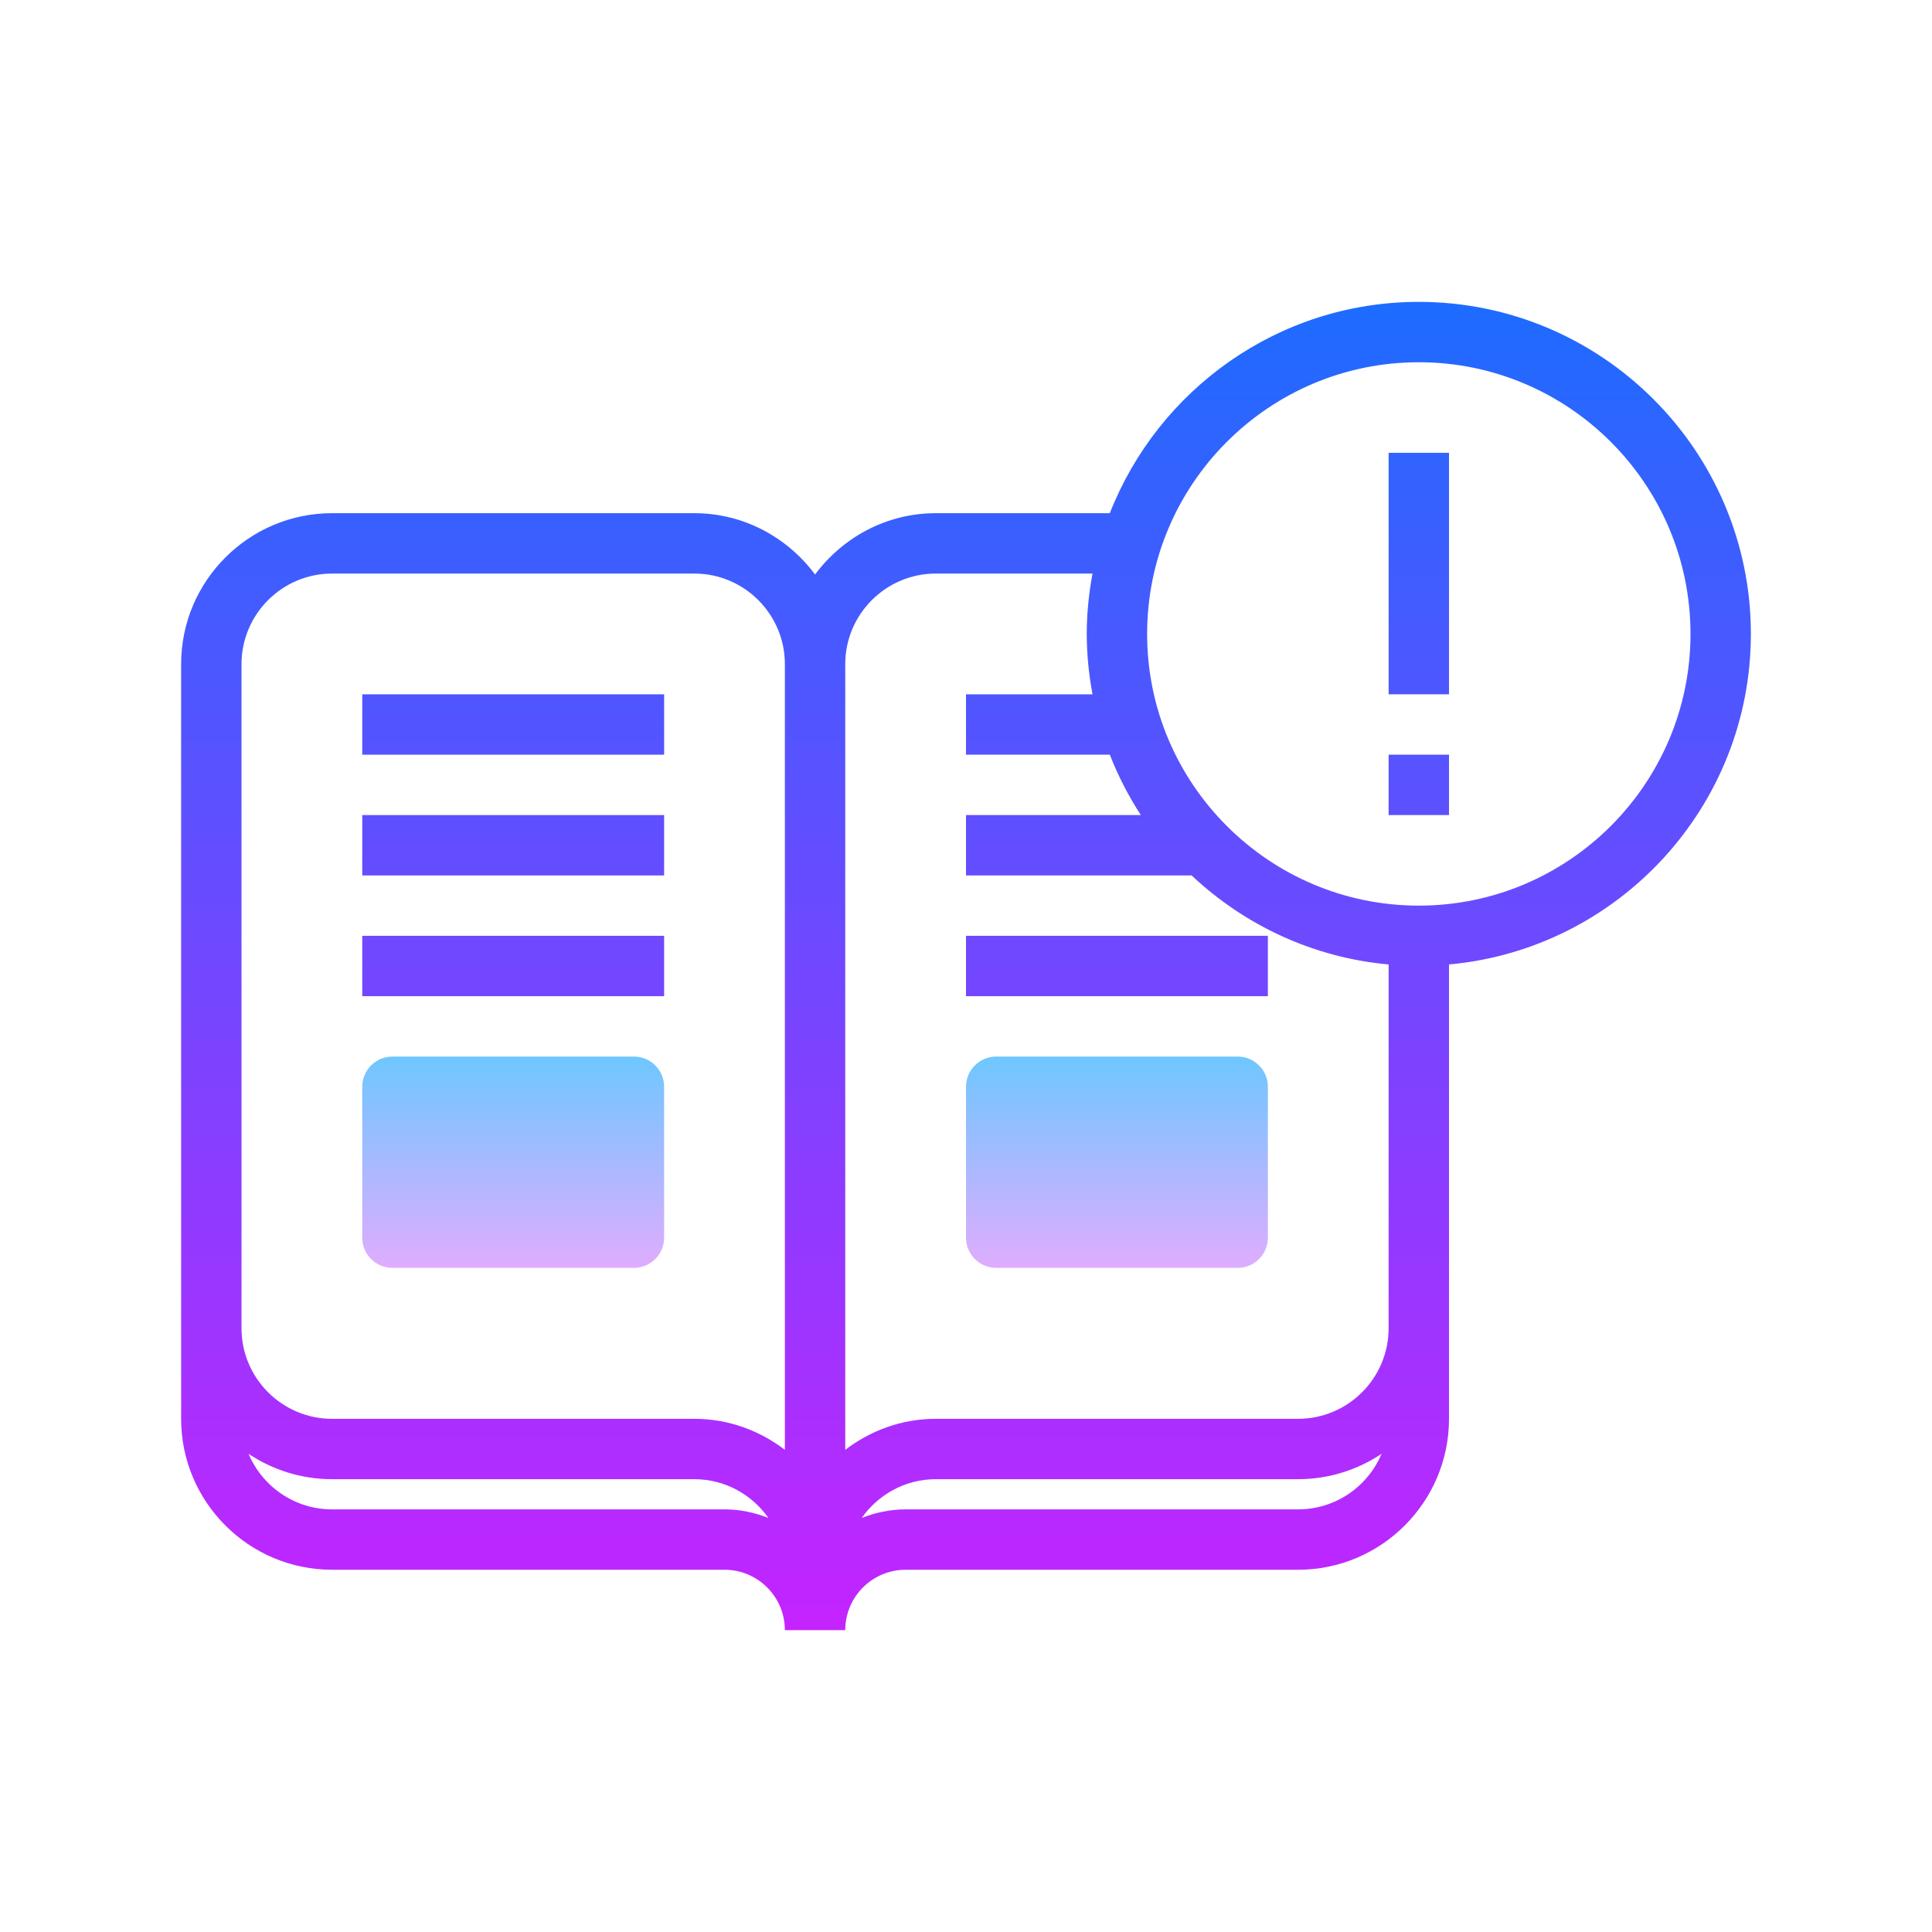
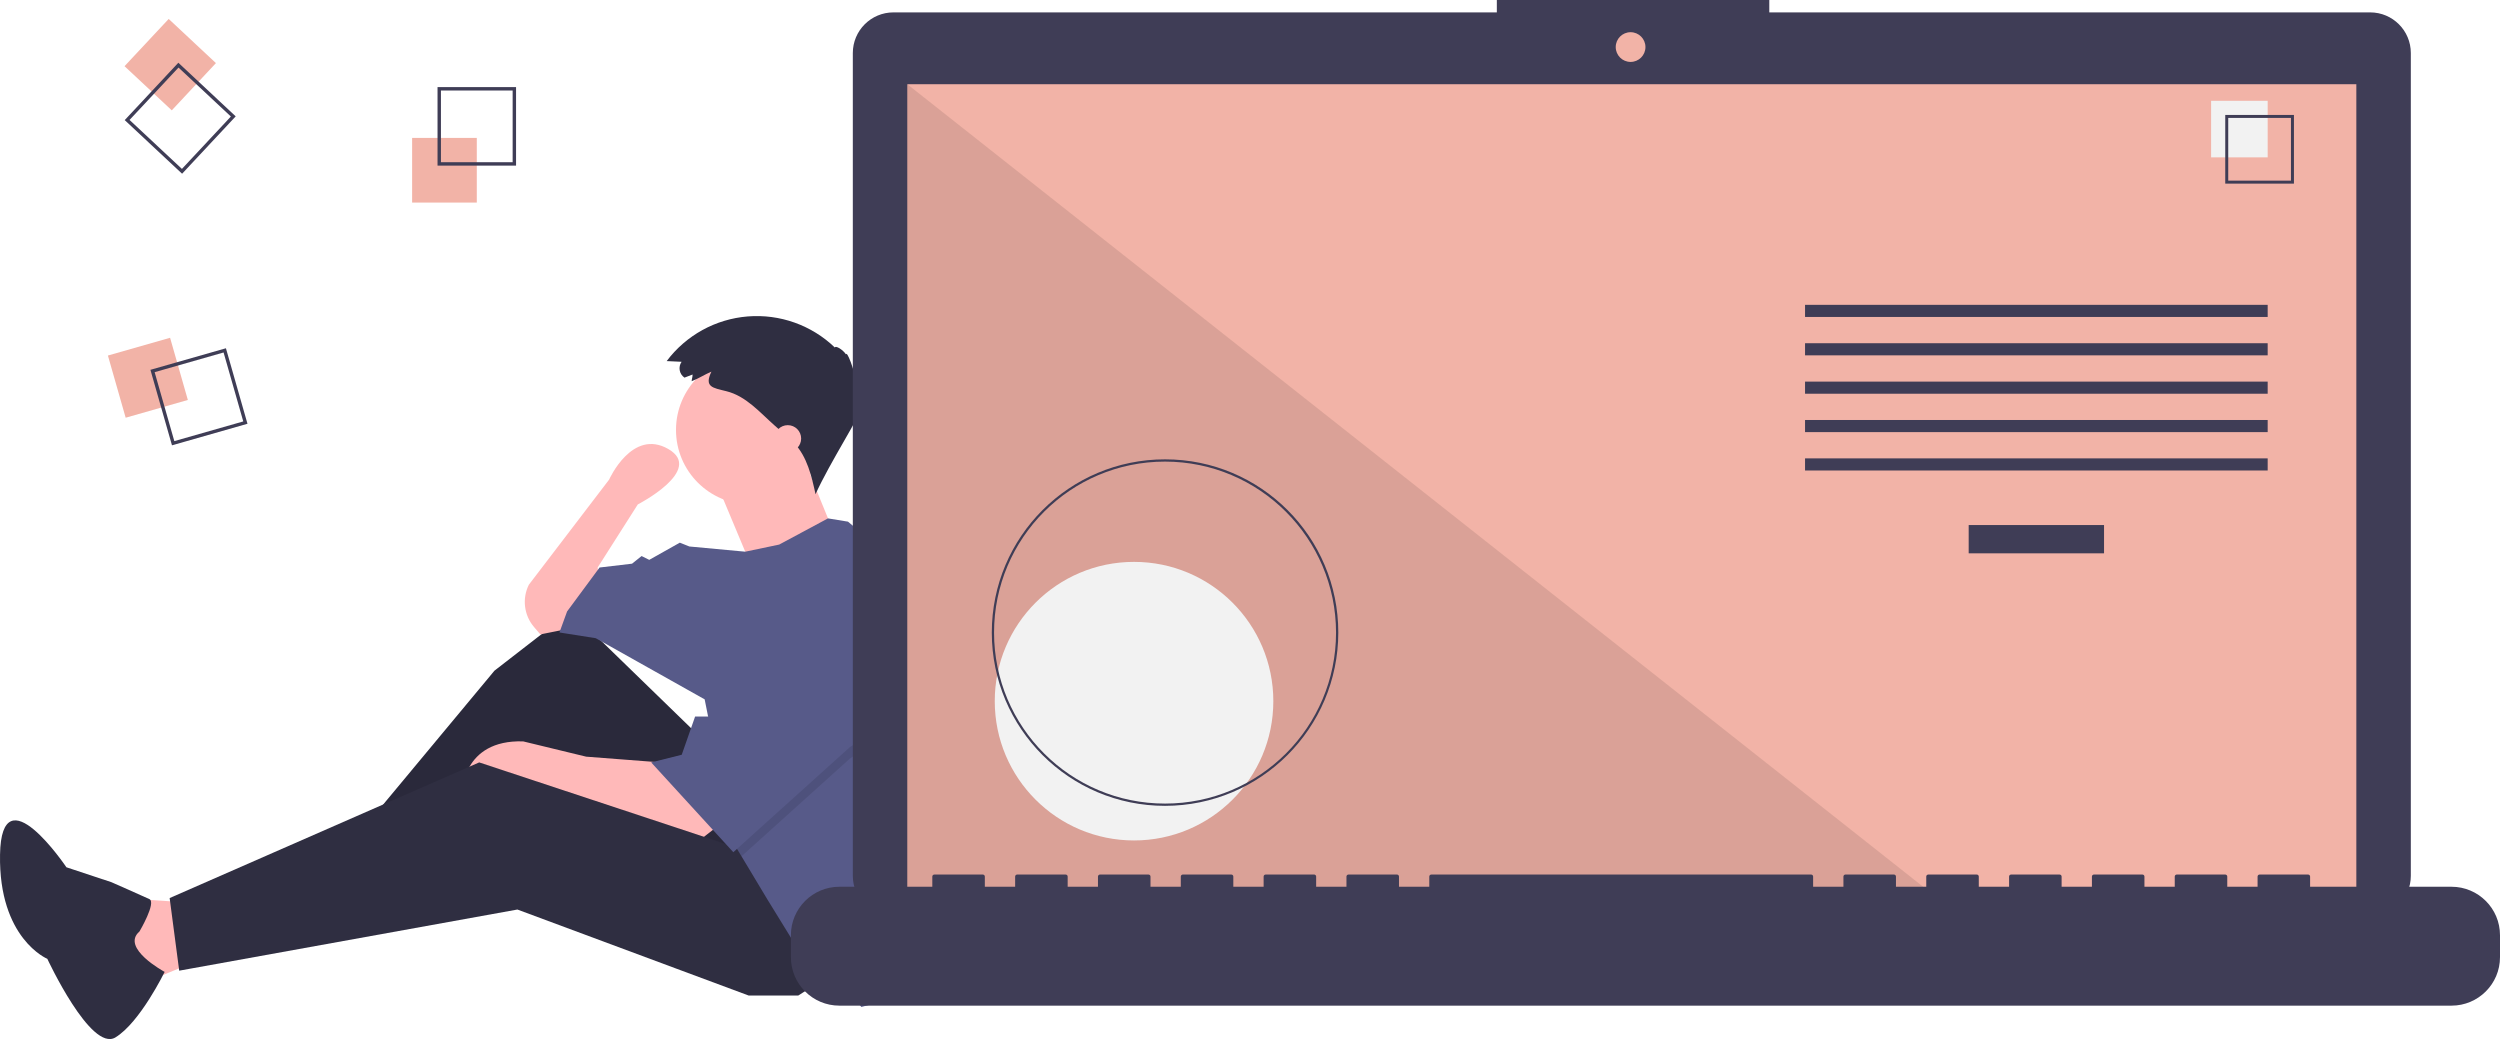
- <svg xmlns="http://www.w3.org/2000/svg" viewBox="0 0 64 64" width="64px" height="64px">
-   <linearGradient id="BHxBpHz68lFjof_mxxr5va" x1="17" x2="17" y1="34.917" y2="42.428" gradientUnits="userSpaceOnUse" spreadMethod="reflect">
-     <stop offset="0" stop-color="#6dc7ff" />
-     <stop offset="1" stop-color="#e6abff" />
-   </linearGradient>
-   <path fill="url(#BHxBpHz68lFjof_mxxr5va)" d="M22,41c0,0.552-0.448,1-1,1h-8c-0.552,0-1-0.448-1-1v-5c0-0.552,0.448-1,1-1h8 c0.552,0,1,0.448,1,1V41z" />
-   <linearGradient id="BHxBpHz68lFjof_mxxr5vb" x1="37" x2="37" y1="34.917" y2="42.428" gradientUnits="userSpaceOnUse" spreadMethod="reflect">
-     <stop offset="0" stop-color="#6dc7ff" />
-     <stop offset="1" stop-color="#e6abff" />
-   </linearGradient>
-   <path fill="url(#BHxBpHz68lFjof_mxxr5vb)" d="M42,41c0,0.552-0.448,1-1,1h-8c-0.552,0-1-0.448-1-1v-5c0-0.552,0.448-1,1-1h8 c0.552,0,1,0.448,1,1V41z" />
-   <linearGradient id="BHxBpHz68lFjof_mxxr5vc" x1="32" x2="32" y1="9.167" y2="54.833" gradientUnits="userSpaceOnUse" spreadMethod="reflect">
-     <stop offset="0" stop-color="#1a6dff" />
-     <stop offset="1" stop-color="#c822ff" />
-   </linearGradient>
-   <path fill="url(#BHxBpHz68lFjof_mxxr5vc)" d="M47,10c-4.653,0-8.631,2.909-10.236,7H31c-1.641,0-3.088,0.806-4,2.031 C26.088,17.806,24.641,17,23,17H11c-2.757,0-5,2.243-5,5v20v2v3c0,2.757,2.243,5,5,5h13c1.103,0,2,0.897,2,2h2c0-1.103,0.897-2,2-2 h13c2.757,0,5-2.243,5-5v-3v-2V31.949C53.598,31.442,58,26.728,58,21C58,14.935,53.065,10,47,10z M24,50H11 c-1.243,0-2.311-0.76-2.766-1.84C9.027,48.689,9.977,49,11,49h12c1.015,0,1.91,0.509,2.453,1.283C25.002,50.106,24.514,50,24,50z M23,47H11c-1.654,0-3-1.346-3-3v-2V22c0-1.654,1.346-3,3-3h12c1.654,0,3,1.346,3,3v6v20.028C25.165,47.389,24.131,47,23,47z M43,50 H30c-0.514,0-1.002,0.106-1.453,0.283C29.09,49.509,29.985,49,31,49h12c1.023,0,1.973-0.311,2.766-0.84 C45.312,49.24,44.243,50,43,50z M46,42v2c0,1.654-1.346,3-3,3H31c-1.131,0-2.165,0.389-3,1.028V28v-6c0-1.654,1.346-3,3-3h5.191 C36.071,19.65,36,20.316,36,21s0.071,1.35,0.191,2H32v2h4.764c0.276,0.705,0.62,1.375,1.028,2H32v2h7.474 c1.742,1.639,4.01,2.721,6.526,2.949V42z M47,30c-4.963,0-9-4.037-9-9s4.037-9,9-9s9,4.037,9,9S51.963,30,47,30z" />
-   <linearGradient id="BHxBpHz68lFjof_mxxr5vd" x1="17" x2="17" y1="9.167" y2="54.833" gradientUnits="userSpaceOnUse" spreadMethod="reflect">
-     <stop offset="0" stop-color="#1a6dff" />
-     <stop offset="1" stop-color="#c822ff" />
-   </linearGradient>
-   <path fill="url(#BHxBpHz68lFjof_mxxr5vd)" d="M12 23H22V25H12z" />
-   <linearGradient id="BHxBpHz68lFjof_mxxr5ve" x1="17" x2="17" y1="9.167" y2="54.833" gradientUnits="userSpaceOnUse" spreadMethod="reflect">
-     <stop offset="0" stop-color="#1a6dff" />
-     <stop offset="1" stop-color="#c822ff" />
-   </linearGradient>
-   <path fill="url(#BHxBpHz68lFjof_mxxr5ve)" d="M12 27H22V29H12z" />
-   <linearGradient id="BHxBpHz68lFjof_mxxr5vf" x1="17" x2="17" y1="9.167" y2="54.833" gradientUnits="userSpaceOnUse" spreadMethod="reflect">
-     <stop offset="0" stop-color="#1a6dff" />
-     <stop offset="1" stop-color="#c822ff" />
-   </linearGradient>
-   <path fill="url(#BHxBpHz68lFjof_mxxr5vf)" d="M12 31H22V33H12z" />
-   <linearGradient id="BHxBpHz68lFjof_mxxr5vg" x1="37" x2="37" y1="9.167" y2="54.833" gradientUnits="userSpaceOnUse" spreadMethod="reflect">
-     <stop offset="0" stop-color="#1a6dff" />
-     <stop offset="1" stop-color="#c822ff" />
-   </linearGradient>
-   <path fill="url(#BHxBpHz68lFjof_mxxr5vg)" d="M32 31H42V33H32z" />
-   <linearGradient id="BHxBpHz68lFjof_mxxr5vh" x1="47" x2="47" y1="9.167" y2="54.833" gradientUnits="userSpaceOnUse" spreadMethod="reflect">
-     <stop offset="0" stop-color="#1a6dff" />
-     <stop offset="1" stop-color="#c822ff" />
-   </linearGradient>
-   <path fill="url(#BHxBpHz68lFjof_mxxr5vh)" d="M46 15H48V23H46z" />
-   <linearGradient id="BHxBpHz68lFjof_mxxr5vi" x1="47" x2="47" y1="9.167" y2="54.833" gradientUnits="userSpaceOnUse" spreadMethod="reflect">
-     <stop offset="0" stop-color="#1a6dff" />
-     <stop offset="1" stop-color="#c822ff" />
-   </linearGradient>
-   <path fill="url(#BHxBpHz68lFjof_mxxr5vi)" d="M46 25H48V27H46z" />
+ <svg xmlns="http://www.w3.org/2000/svg" id="e189b3b9-b88e-4ad6-86fc-a3cf637fca9f" data-name="Layer 1" width="1082.439" height="449.881" viewBox="0 0 1082.439 449.881">
+   <polygon points="77.591 390.495 52.772 388.84 61.045 426.069 89.173 414.487 77.591 390.495" fill="#ffb9b9" />
+   <polygon points="305.1 321.001 247.189 264.744 214.096 290.391 148.739 368.985 156.185 380.567 235.606 326.792 289.381 397.113 340.674 371.467 305.1 321.001" fill="#2f2e41" />
+   <polygon points="305.1 321.001 247.189 264.744 214.096 290.391 148.739 368.985 156.185 380.567 235.606 326.792 289.381 397.113 340.674 371.467 305.1 321.001" opacity="0.1" />
+   <path d="M368.845,583.289l-7.446,5.791-60.393-20.683-14.064-5.791-28.128,5.791s0-23.165,26.474-22.337l27.301,6.618,32.265,2.482Z" transform="translate(-58.78049 -225.0594)" fill="#ffb9b9" />
+   <polygon points="363.839 419.451 345.638 431.033 324.128 431.033 224.024 393.804 77.591 420.278 73.454 388.84 207.478 330.102 324.956 368.985 363.839 419.451" fill="#2f2e41" />
+   <path d="M305.142,497.249l-12.41,2.482-2.704-3.155a16.717,16.717,0,0,1-2.26-18.355h0l34.747-45.502s9.928-22.337,25.646-13.237-13.237,23.992-13.237,23.992l-17.373,27.301,1.655,14.064Z" transform="translate(-58.78049 -225.0594)" fill="#ffb9b9" />
+   <circle cx="324.956" cy="186.15" r="32.265" fill="#ffb9b9" />
+   <path d="M369.258,434.788,384.15,470.362l35.574-14.892s-11.582-28.128-11.582-28.956S369.258,434.788,369.258,434.788Z" transform="translate(-58.78049 -225.0594)" fill="#ffb9b9" />
+   <path d="M467.22,540.029a185.383,185.383,0,0,1-9.092,57.341l-2.416,7.429-11.582,52.948-12.41,3.309-9.1-11.582L404.419,636.237l-13.237-21.51-11.351-18.912-3.541-5.907-12.41-62.048L316.724,501.386l-15.719-2.482,3.309-9.1,14.064-19.028L332.443,469.121l4.137-3.309,3.309,1.655,13.237-7.446,4.137,1.655,24.19,2.25,14.693-3.078L417.275,449.506l8.654,1.415,29.783,24.819A185.22,185.22,0,0,1,467.22,540.029Z" transform="translate(-58.78049 -225.0594)" fill="#575a89" />
+   <path d="M119.171,628.365s7.41-12.559,4.28-14.025-16.422-7.311-16.422-7.311l-19.492-6.46s-28.126-41.801-28.743-5.45,20.479,45.089,20.479,45.089S98.088,680.7,108.747,674.243,130.07,645.867,130.07,645.867,110.85,635.535,119.171,628.365Z" transform="translate(-58.78049 -225.0594)" fill="#2f2e41" />
+   <polygon points="399.413 307.764 367.975 328.447 321.051 370.755 317.51 364.848 307.582 315.21 310.064 315.21 335.711 268.054 399.413 307.764" opacity="0.1" />
+   <polygon points="335.711 263.09 310.064 310.246 300.964 310.246 295.173 326.792 281.936 330.102 317.51 368.985 367.975 323.483 399.413 302.8 335.711 263.09" fill="#575a89" />
+   <path d="M358.64,387.219l-3.496,1.345a4.88,4.88,0,0,1-1.248-6.86l-6.46-.302a48.782,48.782,0,0,1,72.825-5.87c.294-1.013,3.5.958,4.809,2.956.44-1.648,3.446,6.32,4.509,11.952.492-1.875,2.385,1.152.727,4.057,1.051-.154,1.525,2.535.712,4.032,1.149-.54.956,2.669-.291,4.813,1.64-.146-12.935,22.476-18.837,35.696-1.714-7.873-3.64-16.164-9.166-22.029-.939-.997-1.968-1.905-2.994-2.811l-5.554-4.902c-6.458-5.7-12.332-12.736-20.935-14.866-5.912-1.464-9.651-1.795-6.429-8.457-2.911,1.215-5.629,3.021-8.566,4.15C358.287,389.192,358.698,388.151,358.64,387.219Z" transform="translate(-58.78049 -225.0594)" fill="#2f2e41" />
+   <circle cx="341.088" cy="189.873" r="5.791" fill="#ffb9b9" />
+   <rect x="178.439" y="59.71" width="28" height="28" fill="#f2b3a7" />
+   <path d="M282.22,296.77h-34v-34h34Zm-32.522-1.478h31.043V264.248H249.698Z" transform="translate(-58.78049 -225.0594)" fill="#3f3d56" />
+   <rect x="108.808" y="374.617" width="28" height="28" transform="translate(403.9876 -61.23638) rotate(74.06317)" fill="#f2b3a7" />
+   <path d="M133.243,417.876l-9.336-32.693,32.693-9.336,9.336,32.693Zm-7.508-31.678,8.524,29.85,29.85-8.524-8.524-29.85Z" transform="translate(-58.78049 -225.0594)" fill="#3f3d56" />
+   <rect x="118.487" y="239.049" width="28" height="28" transform="translate(349.0467 103.9752) rotate(133.0628)" fill="#f2b3a7" />
+   <path d="M112.781,277.063l23.215-24.841,24.841,23.215-23.215,24.841Zm23.286-22.751-21.196,22.681L137.551,298.189l21.196-22.681Z" transform="translate(-58.78049 -225.0594)" fill="#3f3d56" />
+   <path d="M1085.012,230.422H824.843v-5.362h-117.971v5.362H445.63a17.599,17.599,0,0,0-17.599,17.599V604.272A17.599,17.599,0,0,0,445.63,621.871H1085.012a17.599,17.599,0,0,0,17.599-17.599V248.02A17.599,17.599,0,0,0,1085.012,230.422Z" transform="translate(-58.78049 -225.0594)" fill="#3f3d56" />
+   <rect x="392.845" y="36.464" width="627.391" height="353.913" fill="#f2b3a7" />
+   <circle cx="706.004" cy="20.377" r="6.435" fill="#f2b3a7" />
+   <polygon points="840.813 390.377 392.845 390.377 392.845 36.464 840.813 390.377" opacity="0.1" />
+   <circle cx="491.013" cy="303.587" r="60.307" fill="#f2f2f2" />
+   <path d="M563.218,573.972A75.016,75.016,0,1,1,638.234,498.957,75.101,75.101,0,0,1,563.218,573.972Zm0-149.051A74.035,74.035,0,1,0,637.253,498.957,74.119,74.119,0,0,0,563.218,424.921Z" transform="translate(-58.78049 -225.0594)" fill="#3f3d56" />
+   <rect x="852.392" y="227.332" width="58.605" height="12.246" fill="#3f3d56" />
+   <rect x="781.541" y="131.989" width="200.307" height="5.248" fill="#3f3d56" />
+   <rect x="781.541" y="148.608" width="200.307" height="5.248" fill="#3f3d56" />
+   <rect x="781.541" y="165.228" width="200.307" height="5.248" fill="#3f3d56" />
+   <rect x="781.541" y="181.847" width="200.307" height="5.248" fill="#3f3d56" />
+   <rect x="781.541" y="198.467" width="200.307" height="5.248" fill="#3f3d56" />
+   <rect x="957.356" y="43.644" width="24.492" height="24.492" fill="#f2f2f2" />
+   <path d="M1052,304.566h-29.74v-29.74h29.74Zm-28.447-1.293h27.154V276.119h-27.154Z" transform="translate(-58.78049 -225.0594)" fill="#3f3d56" />
+   <path d="M1120.227,609.001h-61.229v-4.412a.875.875,0,0,0-.875-.875h-20.993a.875.875,0,0,0-.875.875v4.412H1023.134v-4.412a.875.875,0,0,0-.875-.875h-20.993a.875.875,0,0,0-.875.875v4.412H987.272v-4.412a.875.875,0,0,0-.875-.875H965.404a.875.875,0,0,0-.875.875v4.412H951.409v-4.412a.875.875,0,0,0-.875-.875H929.541a.875.875,0,0,0-.875.875v4.412H915.546v-4.412a.875.875,0,0,0-.875-.875h-20.993a.875.875,0,0,0-.875.875v4.412H879.683v-4.412a.875.875,0,0,0-.875-.875H857.815a.875.875,0,0,0-.875.875v4.412H843.82v-4.412a.875.875,0,0,0-.875-.875H678.501a.875.875,0,0,0-.875.875v4.412H664.506v-4.412a.875.875,0,0,0-.875-.875H642.638a.875.875,0,0,0-.875.875v4.412H628.643v-4.412a.875.875,0,0,0-.875-.875H606.775a.875.875,0,0,0-.875.875v4.412H592.78v-4.412a.875.875,0,0,0-.875-.875H570.912a.875.875,0,0,0-.875.875v4.412H556.917v-4.412a.875.875,0,0,0-.875-.875H535.049a.875.875,0,0,0-.875.875v4.412H521.054v-4.412a.875.875,0,0,0-.875-.875H499.186a.875.875,0,0,0-.875.875v4.412H485.191v-4.412a.875.875,0,0,0-.875-.875h-20.993a.875.875,0,0,0-.875.875v4.412H422.212a20.993,20.993,0,0,0-20.993,20.993v9.492a20.993,20.993,0,0,0,20.993,20.993H1120.227a20.993,20.993,0,0,0,20.993-20.993v-9.492A20.993,20.993,0,0,0,1120.227,609.001Z" transform="translate(-58.78049 -225.0594)" fill="#3f3d56" />
</svg>
